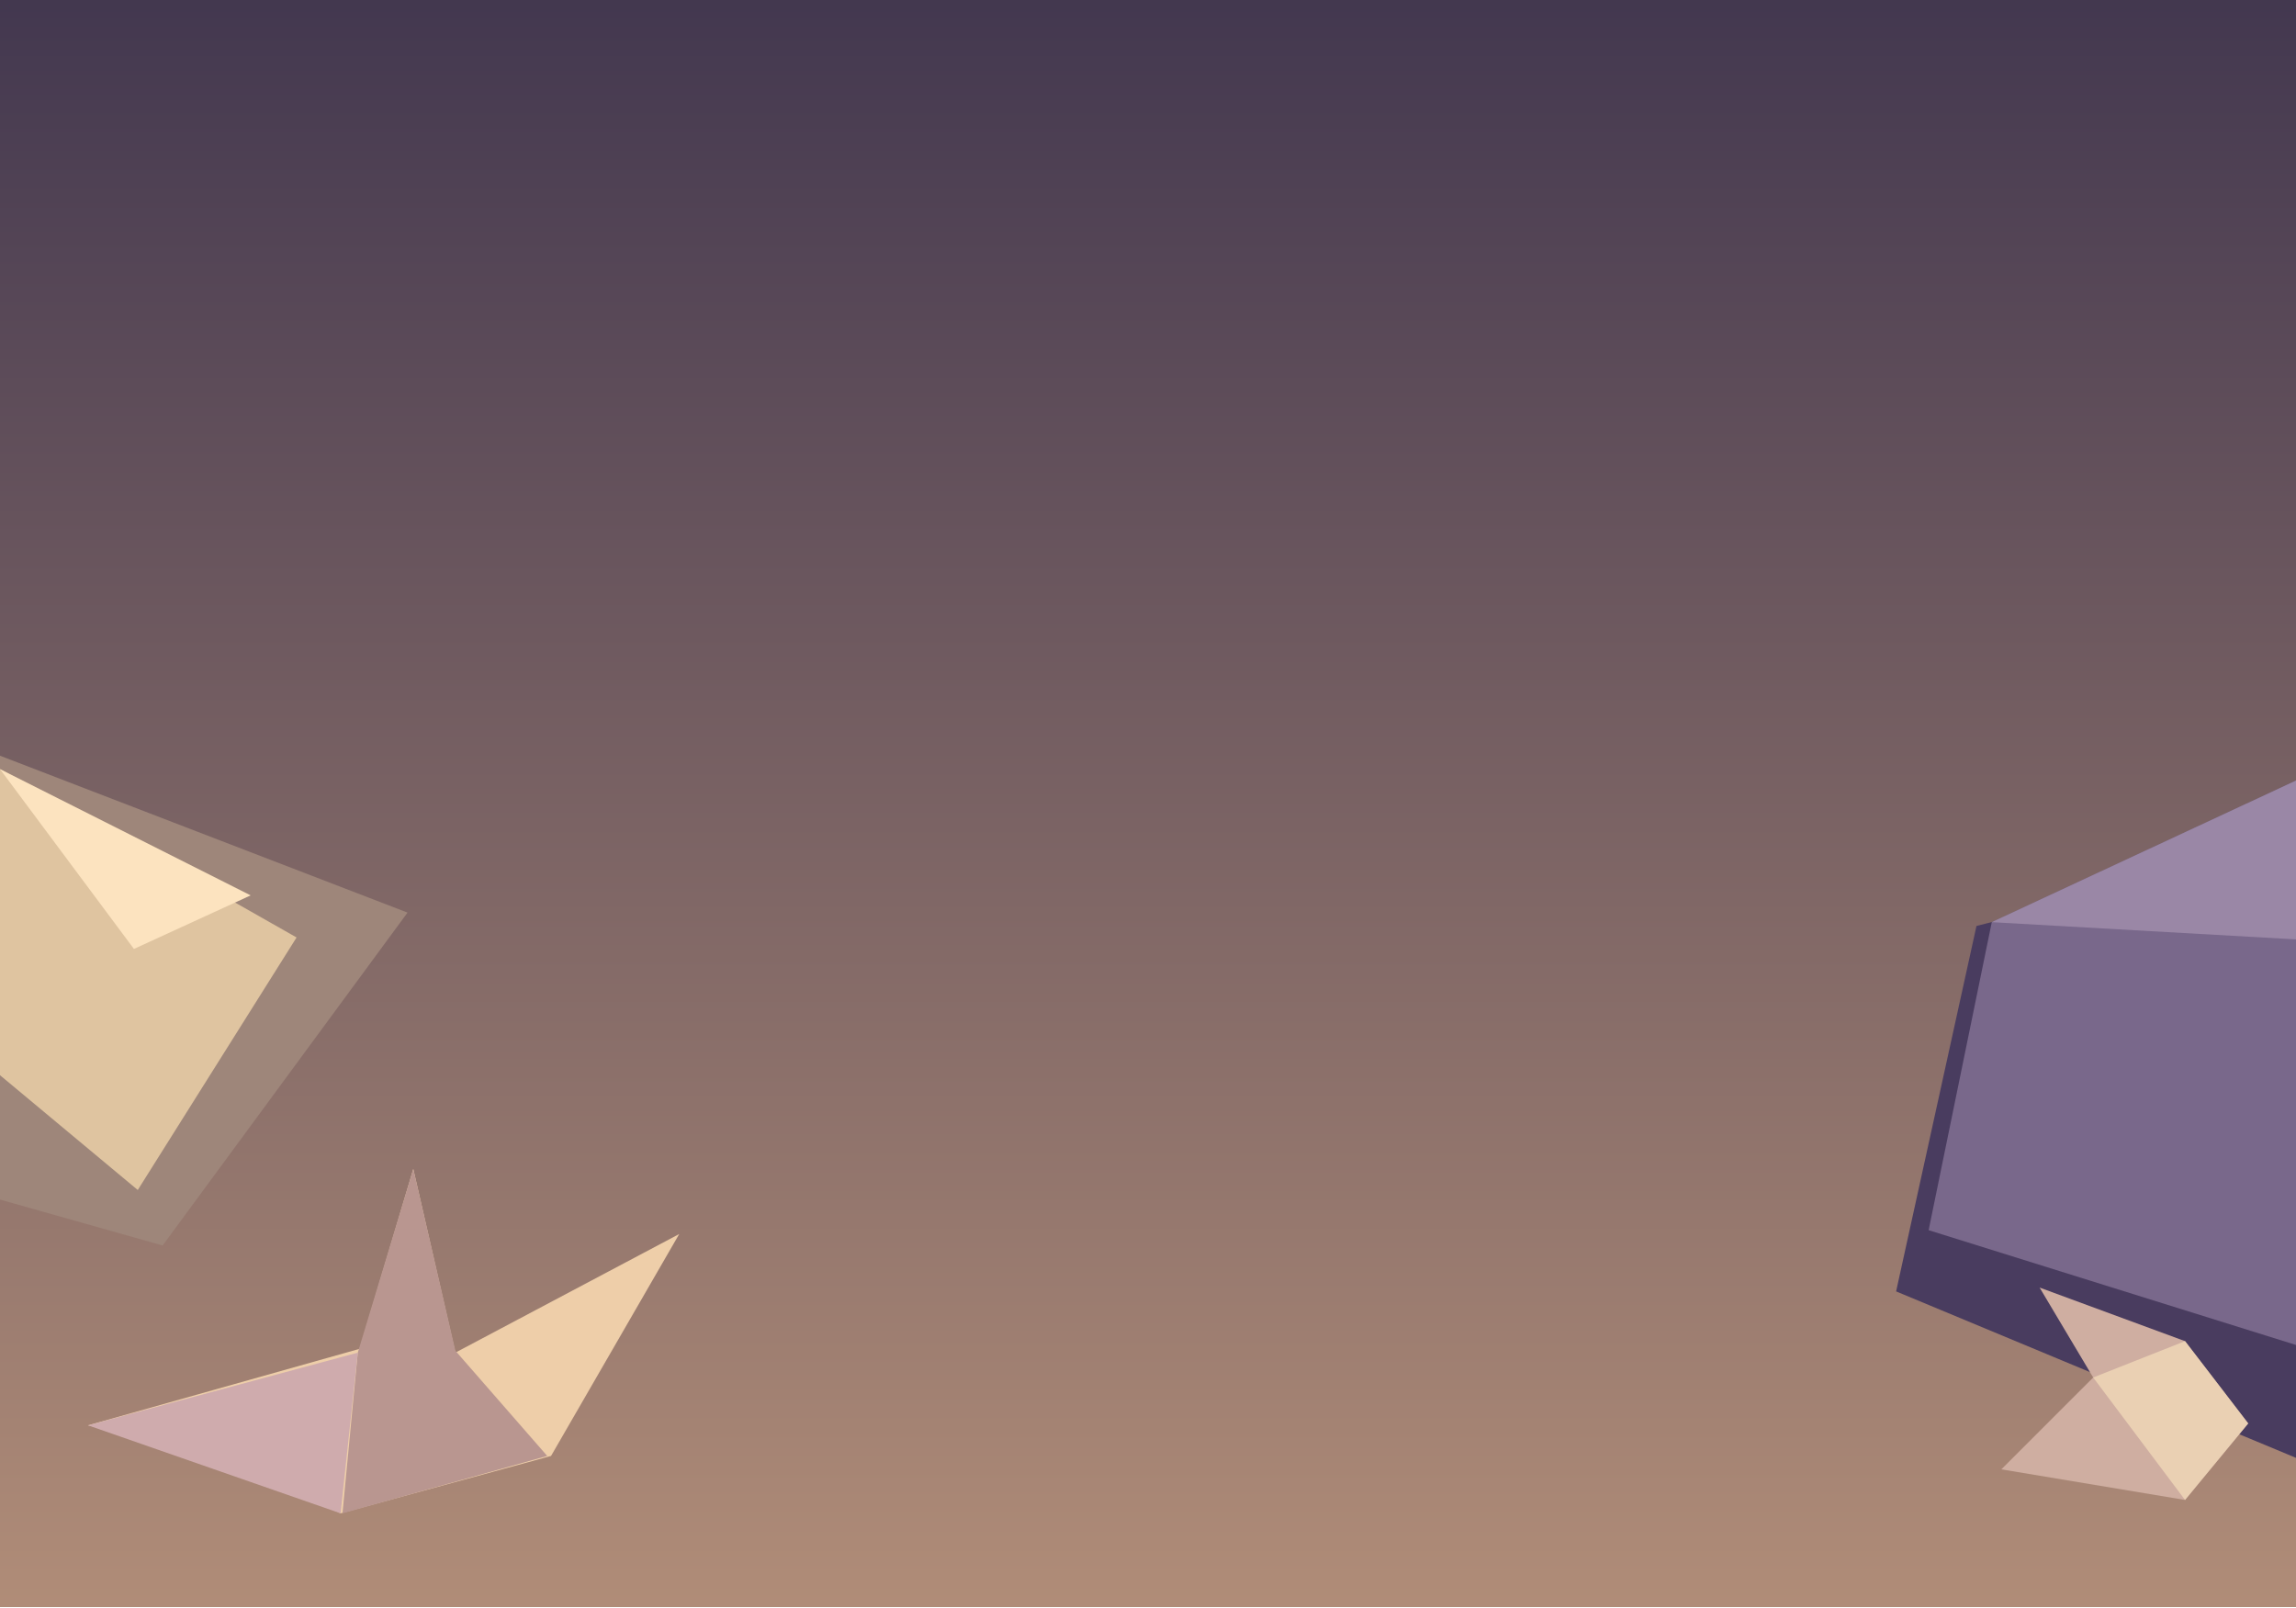
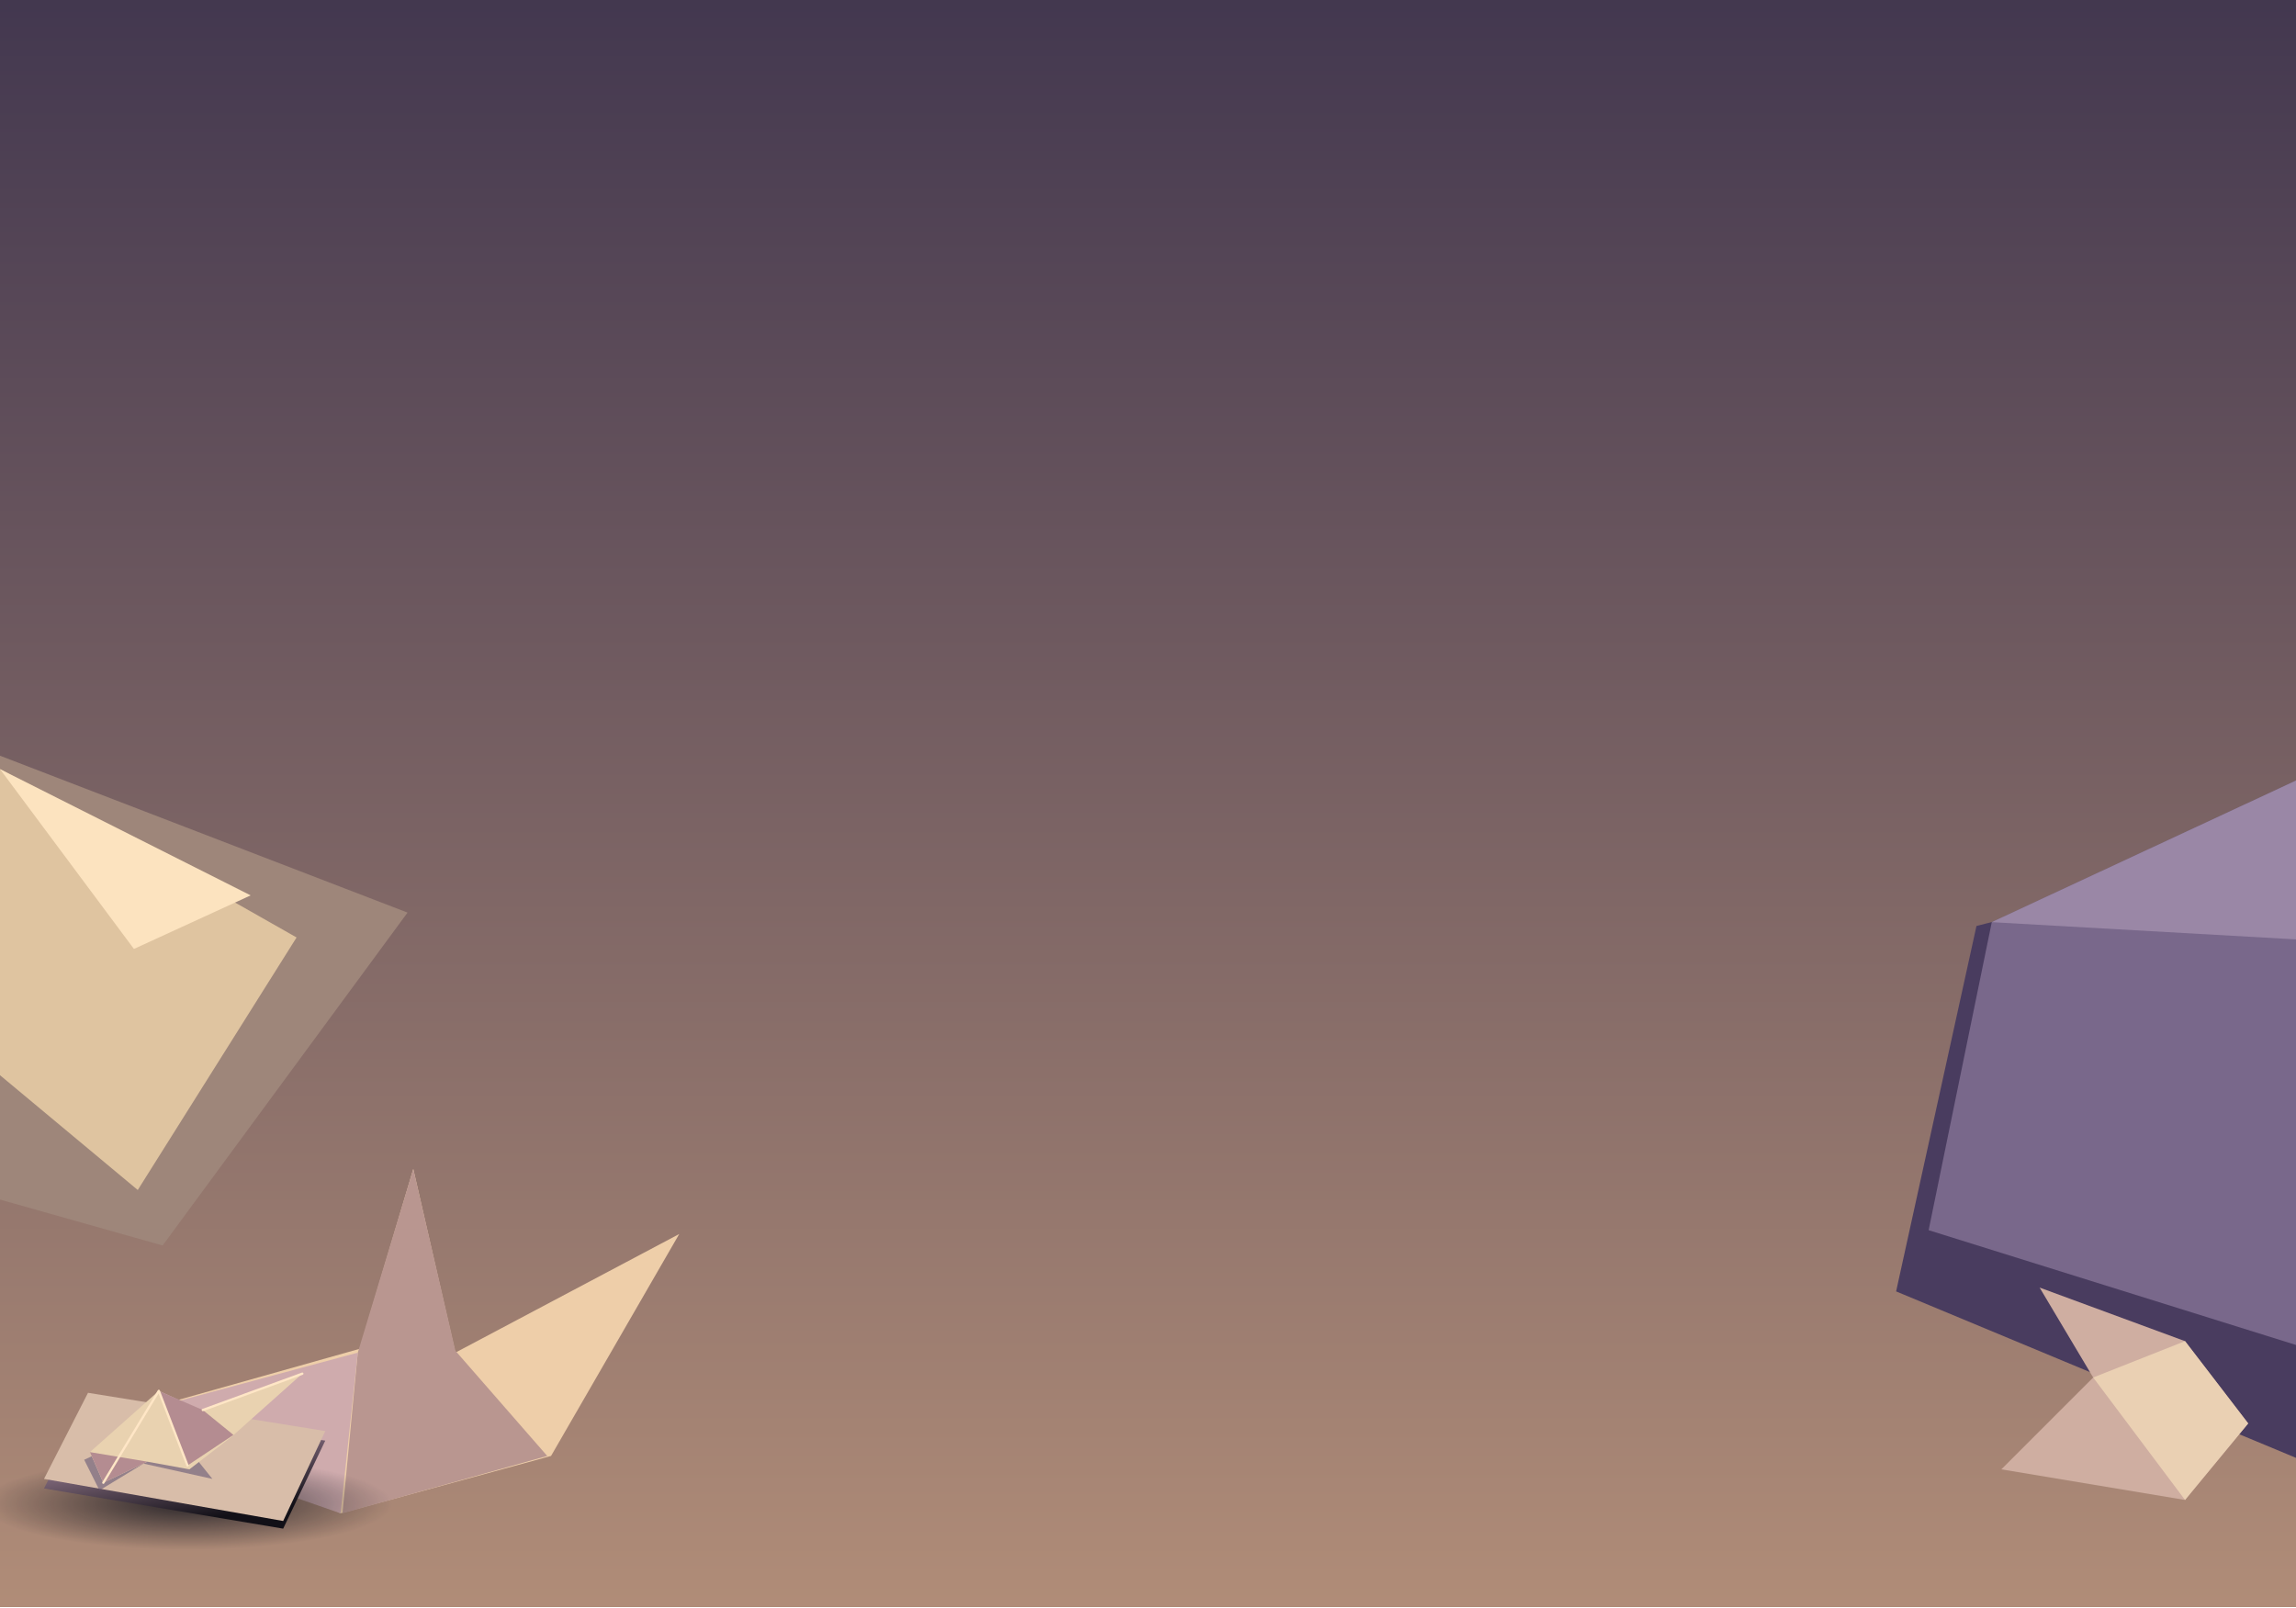
<svg xmlns="http://www.w3.org/2000/svg" viewBox="0 0 1200 840">
  <defs>
    <linearGradient id="sky" x2="0" y2="1">
      <stop stop-color="#42374f" />
      <stop offset="1" stop-color="#b18d78" />
    </linearGradient>
    <radialGradient id="light">
      <stop stop-color="#ffe5bb" stop-opacity=".55" />
      <stop offset="1" stop-color="#ffe5bb" stop-opacity="0" />
    </radialGradient>
+     <linearGradient id="prop" x2=".37" y2="1">
+       <stop stop-color="#c7aa98" />
+       <stop offset=".52" stop-color="#80687a" />
+       <stop offset="1" stop-color="#121017" />
+     </linearGradient>
+     <radialGradient id="contact">
+       <stop stop-color="#0d1019" stop-opacity=".81" />
+       <stop offset="1" stop-color="#0d1019" stop-opacity="0" />
+     </radialGradient>
+     <style>.lit {fill:none;stroke:#ffe6c6;stroke-linecap:round;stroke-linejoin:round}</style>
  </defs>
  <path fill="url(#sky)" d="M0 0h1200v840H0z" />
  <path d="M0 395l213 82L85 651 0 627z" fill="#9e867a" />
  <path d="M0 402l155 88-83 132L0 562z" fill="#dfc4a0" />
  <path d="M0 402l131 66-61 28z" fill="#fce3bf" />
  <path d="M1200 441l-167 43-42 191 209 87z" fill="#493c5f" />
  <path d="M1200 408l-159 74-33 161 192 60z" fill="#79688b" />
  <path d="M1200 408l-159 74 159 9z" fill="#9a87a6" />
  <path d="M46 745l142-40 28-94 22 96 117-62-67 116-110 30-58-29z" fill="#eecea9" />
  <path d="M187 707l-8 84 107-30-48-55-22-95z" fill="#b99690" />
  <path d="M46 745l132 46 9-84z" fill="#cfabad" />
  <path d="M1142 701l-76-28 28 47-48 48 96 16 33-40z" fill="#cfaea1" />
  <path d="M1142 701l-48 19 48 64 33-40z" fill="#ead0b3" />
+   <g transform="translate(15 684)">
+     <ellipse cx="83" cy="102" rx="107" ry="24" fill="url(#contact)" />
+     <path d="M8 94 31 49 155 69 133 115Z" fill="url(#prop)" />
+     <path d="M8 89 31 44 155 64 133 111Z" fill="#d8bda9" />
+     <path d="m29 79 43-20 24 30-36-8-23 14Z" fill="#665775" opacity=".6" />
+     <path d="M32 75 68 43 90 53 143 34 106 67 84 84 62 80 39 91Z" fill="#e9d2b0" />
+     <path d="m68 43 15 39 24-16-16-13Zm-36 32 30 5-23 11Z" fill="#b48c91" />
+     <path d="M39 91 68 43l15 39m8-29 52-19" class="lit" stroke-width="1.2" />
+   </g>
</svg>
